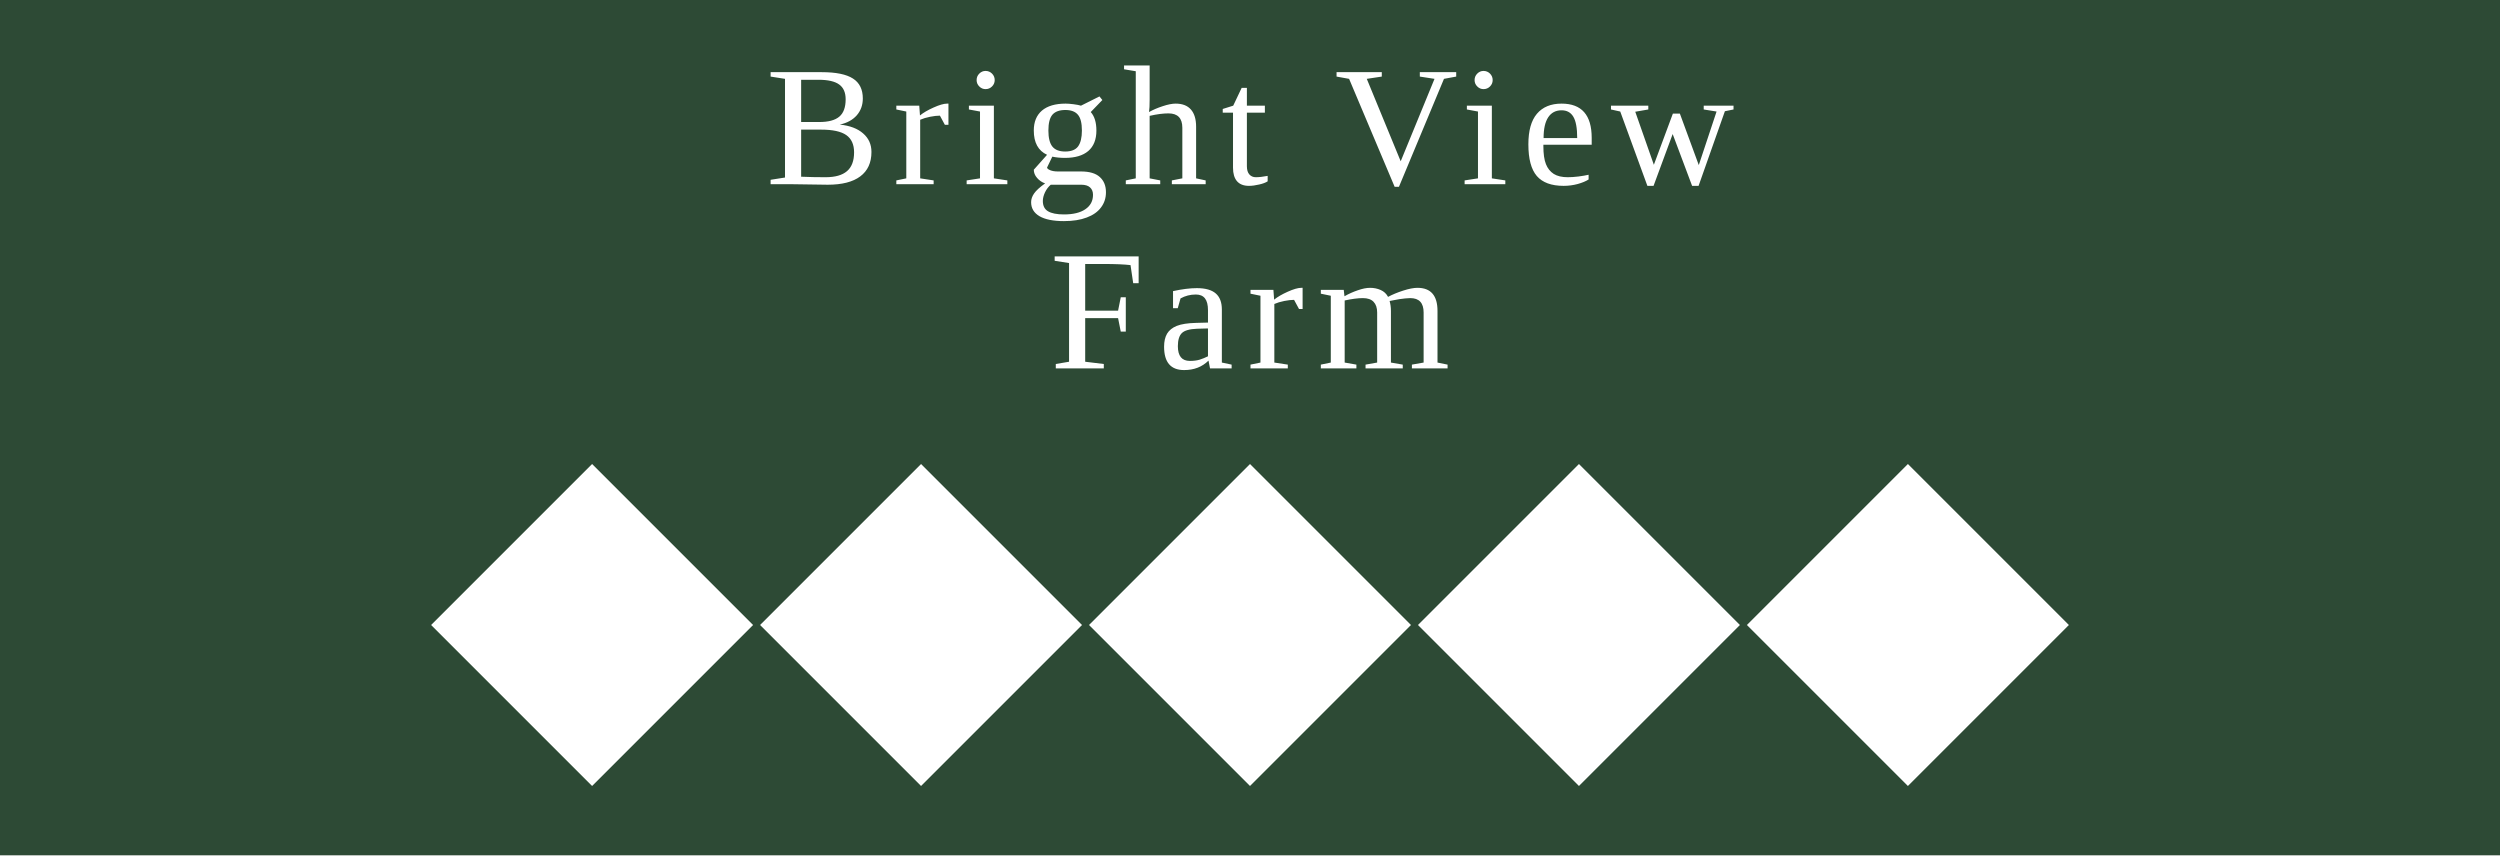
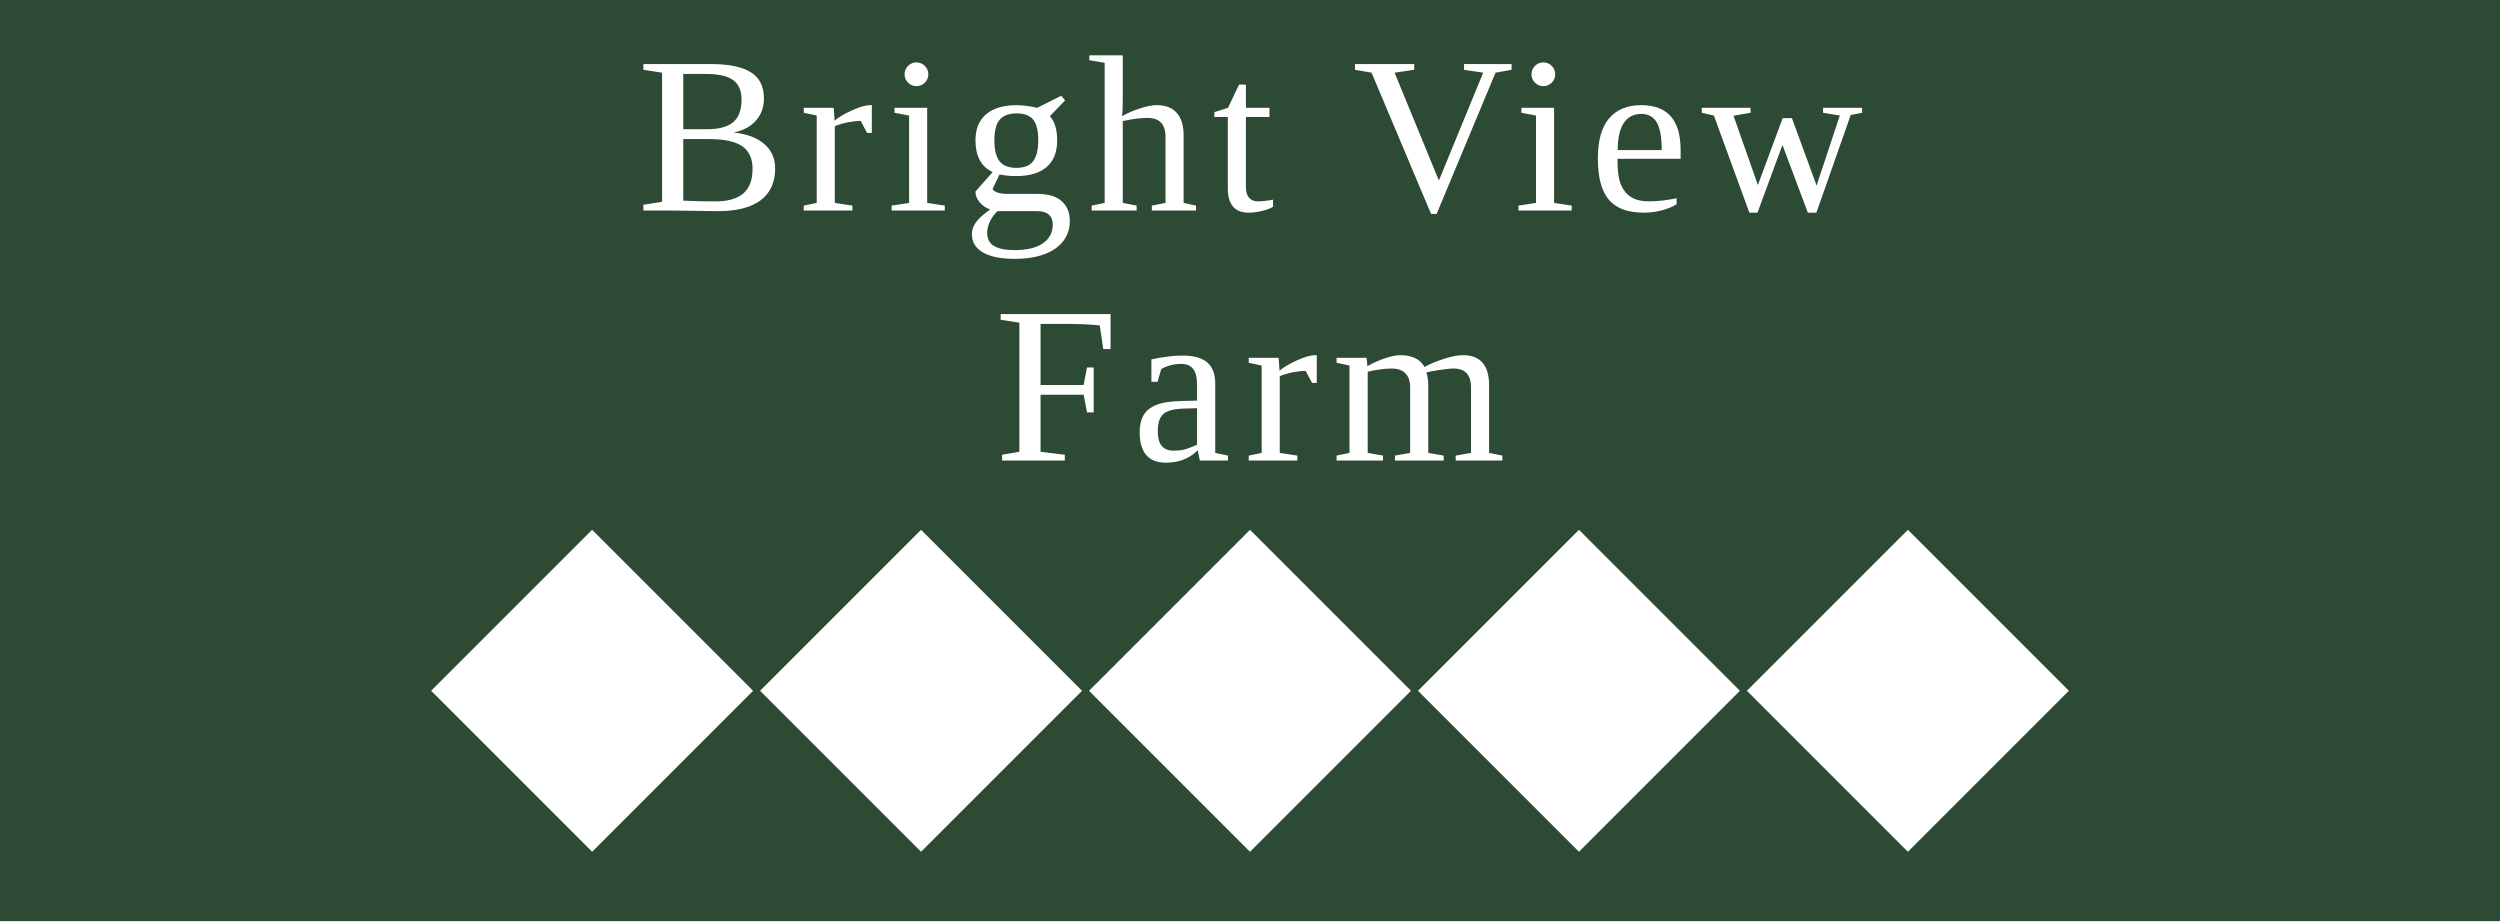
- <svg xmlns="http://www.w3.org/2000/svg" viewBox="0 0 380 130" role="img" aria-label="Bright View Farm">
-   <rect width="380" height="130" fill="#2D4A35" />
-   <text x="190" y="28" text-anchor="middle" font-family="'Playfair Display', Georgia, 'Times New Roman', serif" font-size="26" font-weight="400" fill="#FFFFFF" letter-spacing="2">Bright View</text>
-   <text x="190" y="56" text-anchor="middle" font-family="'Playfair Display', Georgia, 'Times New Roman', serif" font-size="26" font-weight="400" fill="#FFFFFF" letter-spacing="2">Farm</text>
-   <polygon points="90,70 115,95 90,120 65,95" fill="#FFFFFF" stroke="#2D4A35" stroke-width="0.75" />
-   <polygon points="140,70 165,95 140,120 115,95" fill="#FFFFFF" stroke="#2D4A35" stroke-width="0.75" />
-   <polygon points="190,70 215,95 190,120 165,95" fill="#FFFFFF" stroke="#2D4A35" stroke-width="0.75" />
-   <polygon points="240,70 265,95 240,120 215,95" fill="#FFFFFF" stroke="#2D4A35" stroke-width="0.75" />
-   <polygon points="290,70 315,95 290,120 265,95" fill="#FFFFFF" stroke="#2D4A35" stroke-width="0.75" />
+ <svg xmlns="http://www.w3.org/2000/svg" viewBox="0 0 380 140" role="img" aria-label="Bright View Farm">
+   <rect width="380" height="140" fill="#2D4A35" />
+   <text x="190" y="32" text-anchor="middle" font-family="'Playfair Display', Georgia, 'Times New Roman', serif" font-size="34" font-weight="400" fill="#FFFFFF" letter-spacing="2">Bright View</text>
+   <text x="190" y="70" text-anchor="middle" font-family="'Playfair Display', Georgia, 'Times New Roman', serif" font-size="34" font-weight="400" fill="#FFFFFF" letter-spacing="2">Farm</text>
+   <polygon points="90,80 115,105 90,130 65,105" fill="#FFFFFF" stroke="#2D4A35" stroke-width="0.75" />
+   <polygon points="140,80 165,105 140,130 115,105" fill="#FFFFFF" stroke="#2D4A35" stroke-width="0.75" />
+   <polygon points="190,80 215,105 190,130 165,105" fill="#FFFFFF" stroke="#2D4A35" stroke-width="0.75" />
+   <polygon points="240,80 265,105 240,130 215,105" fill="#FFFFFF" stroke="#2D4A35" stroke-width="0.75" />
+   <polygon points="290,80 315,105 290,130 265,105" fill="#FFFFFF" stroke="#2D4A35" stroke-width="0.75" />
</svg>
